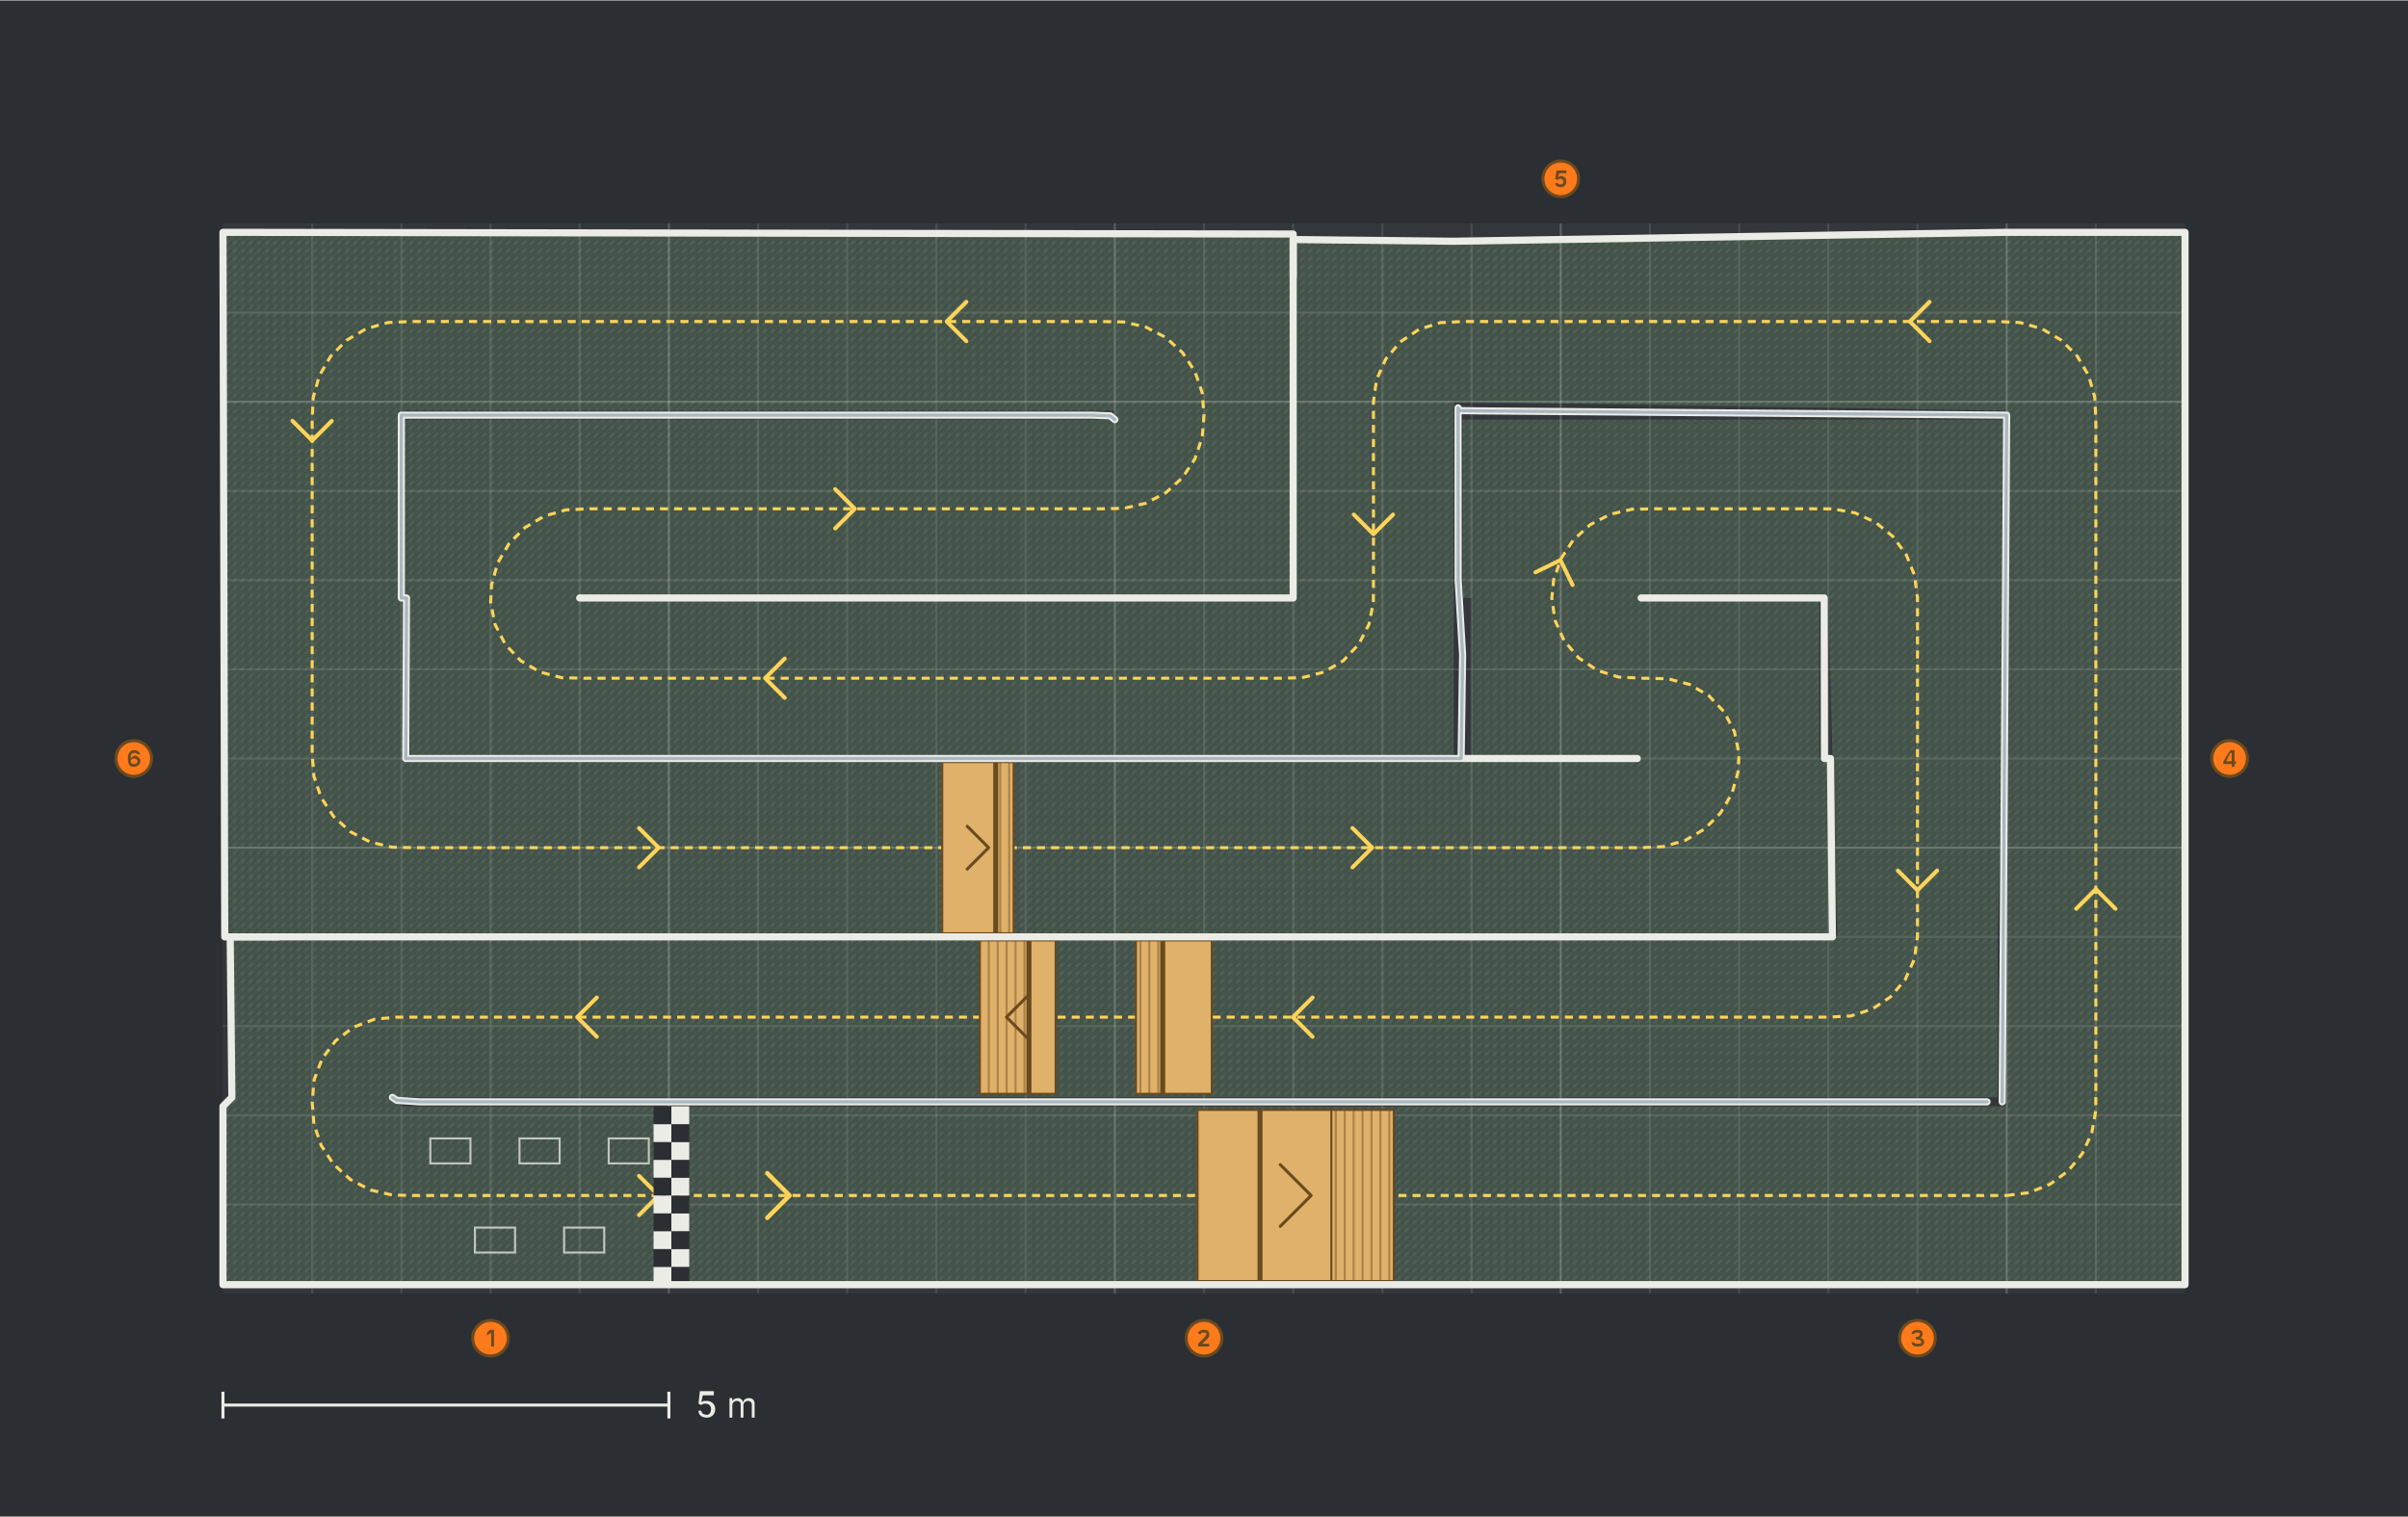
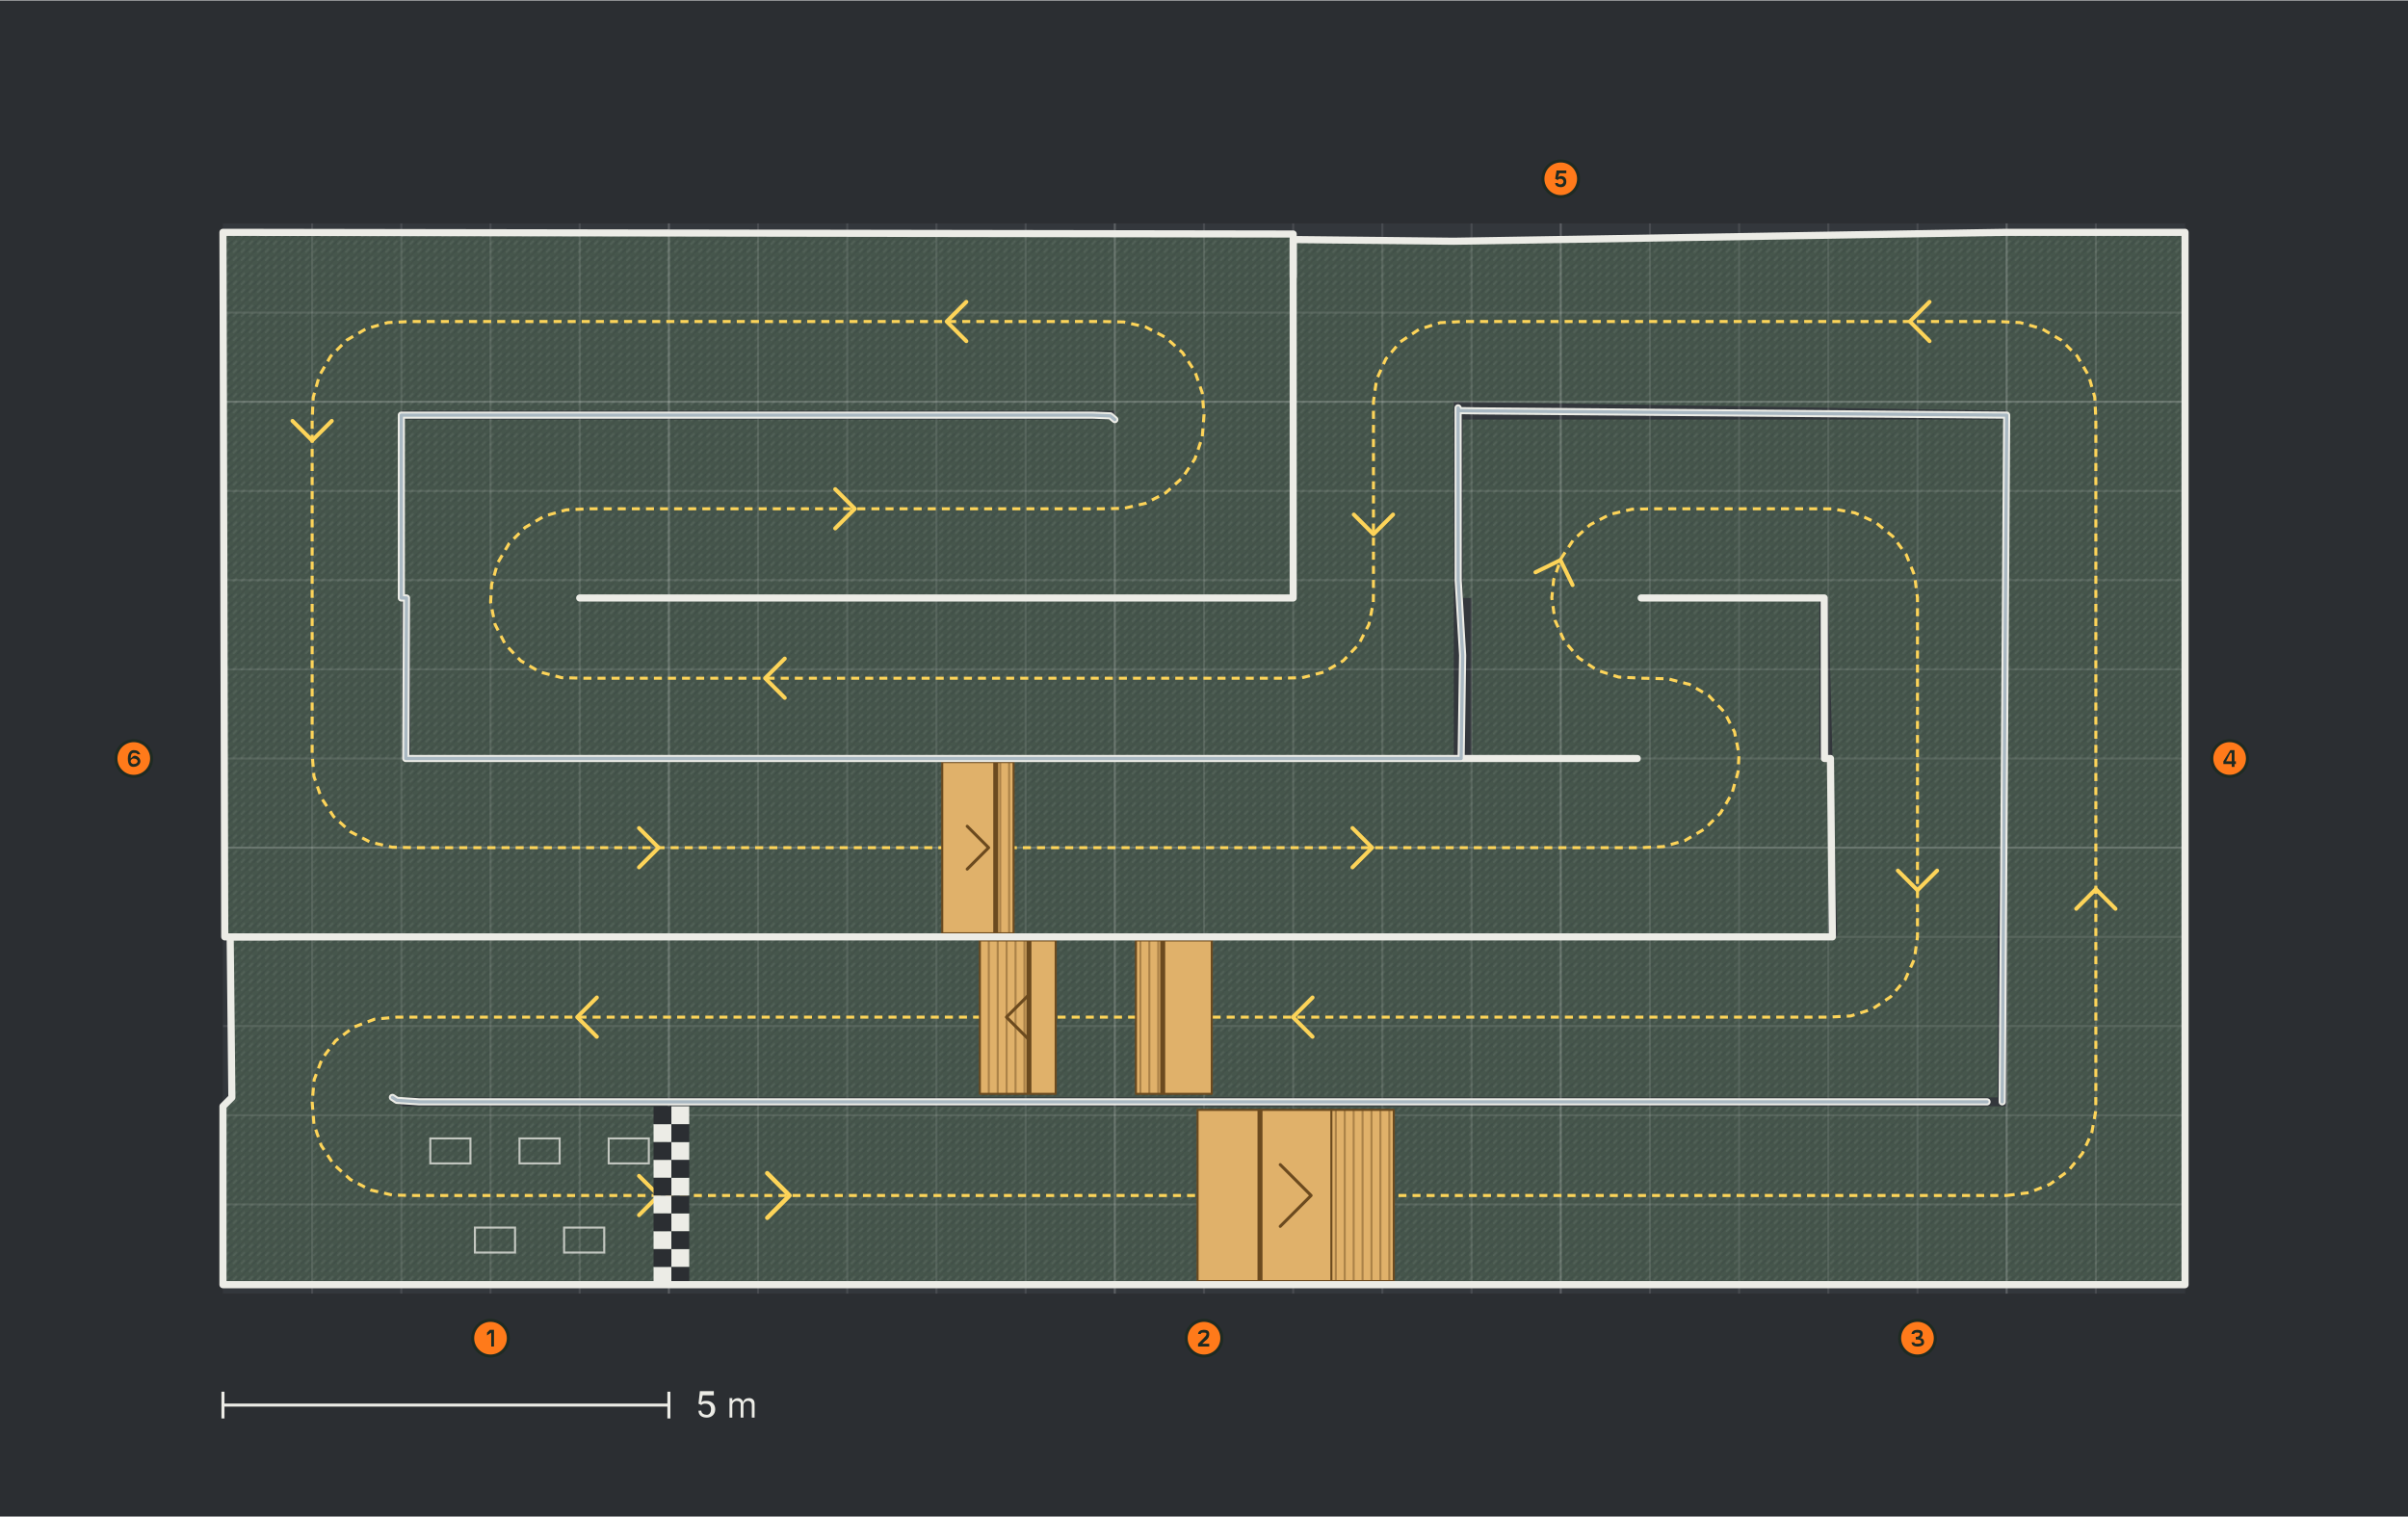
<svg xmlns="http://www.w3.org/2000/svg" width="1200" height="756" viewBox="-13.5 -8.5 27 17">
  <rect class="p-floor" x="-13.5" y="-8.5" width="27" height="17" fill="#2b2e32" />
  <defs>
    <pattern id="plan-carpet-tex" patternUnits="userSpaceOnUse" width="0.09" height="0.09">
      <path d="M0 0.09 L0.045 0.045" stroke="#ecece6" stroke-opacity="0.07" stroke-width="0.02" />
      <path d="M0.045 0.09 L0.09 0.045" stroke="#2b2e32" stroke-opacity="0.16" stroke-width="0.02" />
      <path d="M0 0.045 L0.045 0" stroke="#2b2e32" stroke-opacity="0.12" stroke-width="0.016" />
    </pattern>
    <pattern id="plan-hatch" patternUnits="userSpaceOnUse" width="0.25" height="0.25" patternTransform="rotate(45)">
      <path d="M0 0 L0 0.25" stroke="#2b2e32" stroke-opacity="0.45" stroke-width="0.04" />
    </pattern>
  </defs>
  <rect class="p-area" x="-11" y="-6" width="22" height="12" fill="#33373c" />
  <path class="p-carpet" d="M9 5.9 L11 5.9 L11 -5.9 L1 -5.8 L0.987 -1.8 L-7.1 -1.8 L1 -1.8 L1 -5.9 L-11 -5.9 L-11 2 L7 2 L7 0 L6.9 0 L6.9 -1.8 L4.913 -1.8 L7 -1.8 L7.1 2 L-10.9 2 L-10.9 3.8 L-11 3.9 L-11 5.9 Z M9 3.9 L9 -3.9 L2.8 -4 L2.8 0 L-8.9 0 L-8.9 -1.8 L-9 -1.8 L-9 -3.8 L-1 -3.8 L-1 -3.9 L-9 -3.9 L-8.987 0 L5.1 0 L3 0 L3 -1.8 L2.9 -1.8 L2.9 -3.8 L9 -3.8 L9 -1.8 L8.9 2 L8.9 3.8 L-9.1 3.8 L-9 3.9 Z" fill="#46564c" fill-rule="evenodd" />
  <path class="p-carpet-tex" d="M9 5.9 L11 5.9 L11 -5.9 L1 -5.8 L0.987 -1.8 L-7.1 -1.8 L1 -1.8 L1 -5.9 L-11 -5.9 L-11 2 L7 2 L7 0 L6.9 0 L6.9 -1.8 L4.913 -1.8 L7 -1.8 L7.1 2 L-10.9 2 L-10.9 3.8 L-11 3.9 L-11 5.9 Z M9 3.9 L9 -3.9 L2.8 -4 L2.8 0 L-8.9 0 L-8.9 -1.8 L-9 -1.8 L-9 -3.8 L-1 -3.8 L-1 -3.9 L-9 -3.9 L-8.987 0 L5.1 0 L3 0 L3 -1.8 L2.9 -1.8 L2.9 -3.8 L9 -3.8 L9 -1.8 L8.9 2 L8.9 3.8 L-9.1 3.8 L-9 3.9 Z" fill="url(#plan-carpet-tex)" fill-rule="evenodd" />
  <path class="p-grid" d="M-10 -6 V6" stroke="#ffffff1a" stroke-width="0.023" />
  <path class="p-grid" d="M-9 -6 V6" stroke="#ffffff1a" stroke-width="0.023" />
  <path class="p-grid" d="M-8 -6 V6" stroke="#ffffff1a" stroke-width="0.023" />
  <path class="p-grid" d="M-7 -6 V6" stroke="#ffffff1a" stroke-width="0.023" />
  <path class="p-grid" d="M-5 -6 V6" stroke="#ffffff1a" stroke-width="0.023" />
  <path class="p-grid" d="M-4 -6 V6" stroke="#ffffff1a" stroke-width="0.023" />
  <path class="p-grid" d="M-3 -6 V6" stroke="#ffffff1a" stroke-width="0.023" />
  <path class="p-grid" d="M-2 -6 V6" stroke="#ffffff1a" stroke-width="0.023" />
  <path class="p-grid" d="M0 -6 V6" stroke="#ffffff1a" stroke-width="0.023" />
  <path class="p-grid" d="M1 -6 V6" stroke="#ffffff1a" stroke-width="0.023" />
  <path class="p-grid" d="M2 -6 V6" stroke="#ffffff1a" stroke-width="0.023" />
  <path class="p-grid" d="M3 -6 V6" stroke="#ffffff1a" stroke-width="0.023" />
  <path class="p-grid" d="M5 -6 V6" stroke="#ffffff1a" stroke-width="0.023" />
  <path class="p-grid" d="M6 -6 V6" stroke="#ffffff1a" stroke-width="0.023" />
  <path class="p-grid" d="M7 -6 V6" stroke="#ffffff1a" stroke-width="0.023" />
  <path class="p-grid" d="M8 -6 V6" stroke="#ffffff1a" stroke-width="0.023" />
  <path class="p-grid" d="M10 -6 V6" stroke="#ffffff1a" stroke-width="0.023" />
  <path class="p-grid" d="M-11 5 H11" stroke="#ffffff1a" stroke-width="0.023" />
  <path class="p-grid" d="M-11 4 H11" stroke="#ffffff1a" stroke-width="0.023" />
  <path class="p-grid" d="M-11 3 H11" stroke="#ffffff1a" stroke-width="0.023" />
  <path class="p-grid" d="M-11 2 H11" stroke="#ffffff1a" stroke-width="0.023" />
  <path class="p-grid" d="M-11 0 H11" stroke="#ffffff1a" stroke-width="0.023" />
  <path class="p-grid" d="M-11 -1 H11" stroke="#ffffff1a" stroke-width="0.023" />
  <path class="p-grid" d="M-11 -2 H11" stroke="#ffffff1a" stroke-width="0.023" />
  <path class="p-grid" d="M-11 -3 H11" stroke="#ffffff1a" stroke-width="0.023" />
  <path class="p-grid" d="M-11 -5 H11" stroke="#ffffff1a" stroke-width="0.023" />
  <path class="p-grid-major" d="M-6 -6 V6" stroke="#ffffff33" stroke-width="0.023" />
  <path class="p-grid-major" d="M-1 -6 V6" stroke="#ffffff33" stroke-width="0.023" />
  <path class="p-grid-major" d="M4 -6 V6" stroke="#ffffff33" stroke-width="0.023" />
  <path class="p-grid-major" d="M9 -6 V6" stroke="#ffffff33" stroke-width="0.023" />
  <path class="p-grid-major" d="M-11 1 H11" stroke="#ffffff33" stroke-width="0.023" />
  <path class="p-grid-major" d="M-11 -4 H11" stroke="#ffffff33" stroke-width="0.023" />
  <path class="p-line" d="M9 4.9 L9.251 4.868 L9.485 4.774 L9.689 4.625 L9.849 4.429 L9.954 4.199 L9.999 3.951 L10 3.7 L10 3.45 L10 3.2 L10 2.95 L10 2.7 L10 2.45 L10 2.2 L10 1.95 L10 1.7 L10 1.45 L10 1.2 L10 0.95 L10 0.7 L10 0.45 L10 0.2 L10 -0.05 L10 -0.3 L10 -0.55 L10 -0.8 L10 -1.05 L10 -1.3 L10 -1.55 L10 -1.8 L10 -2.05 L10 -2.3 L10 -2.55 L10 -2.8 L10 -3.05 L10 -3.3 L10 -3.55 L10 -3.8 L9.988 -4.051 L9.919 -4.294 L9.791 -4.512 L9.612 -4.691 L9.394 -4.819 L9.151 -4.888 L8.9 -4.9 L8.65 -4.9 L8.4 -4.9 L8.15 -4.9 L7.9 -4.9 L7.65 -4.9 L7.4 -4.9 L7.15 -4.9 L6.9 -4.9 L6.65 -4.9 L6.4 -4.9 L6.15 -4.9 L5.9 -4.9 L5.65 -4.9 L5.4 -4.9 L5.15 -4.9 L4.9 -4.9 L4.65 -4.9 L4.4 -4.9 L4.15 -4.9 L3.9 -4.9 L3.65 -4.9 L3.4 -4.9 L3.15 -4.9 L2.9 -4.9 L2.649 -4.887 L2.41 -4.811 L2.2 -4.671 L2.038 -4.479 L1.935 -4.249 L1.9 -4 L1.9 -3.75 L1.9 -3.5 L1.9 -3.25 L1.9 -3 L1.9 -2.75 L1.9 -2.5 L1.9 -2.25 L1.9 -2 L1.899 -1.75 L1.849 -1.503 L1.734 -1.279 L1.561 -1.096 L1.344 -0.969 L1.101 -0.906 L0.849 -0.9 L0.598 -0.9 L0.346 -0.9 L0.094 -0.9 L-0.157 -0.9 L-0.409 -0.9 L-0.66 -0.9 L-0.912 -0.9 L-1.163 -0.9 L-1.415 -0.9 L-1.666 -0.9 L-1.918 -0.9 L-2.17 -0.9 L-2.421 -0.9 L-2.673 -0.9 L-2.924 -0.9 L-3.176 -0.9 L-3.427 -0.9 L-3.679 -0.9 L-3.93 -0.9 L-4.182 -0.9 L-4.434 -0.9 L-4.685 -0.9 L-4.937 -0.9 L-5.188 -0.9 L-5.44 -0.9 L-5.691 -0.9 L-5.943 -0.9 L-6.194 -0.9 L-6.446 -0.9 L-6.698 -0.9 L-6.949 -0.9 L-7.201 -0.906 L-7.444 -0.969 L-7.661 -1.096 L-7.834 -1.279 L-7.949 -1.503 L-7.999 -1.75 L-7.988 -1.951 L-7.919 -2.194 L-7.791 -2.412 L-7.612 -2.591 L-7.394 -2.719 L-7.151 -2.788 L-6.9 -2.8 L-6.65 -2.8 L-6.4 -2.8 L-6.15 -2.8 L-5.9 -2.8 L-5.65 -2.8 L-5.4 -2.8 L-5.15 -2.8 L-4.9 -2.8 L-4.65 -2.8 L-4.4 -2.8 L-4.15 -2.8 L-3.9 -2.8 L-3.65 -2.8 L-3.4 -2.8 L-3.15 -2.8 L-2.9 -2.8 L-2.65 -2.8 L-2.4 -2.8 L-2.15 -2.8 L-1.9 -2.8 L-1.65 -2.8 L-1.4 -2.8 L-1.15 -2.8 L-0.899 -2.805 L-0.653 -2.862 L-0.429 -2.979 L-0.241 -3.149 L-0.102 -3.36 L-0.02 -3.599 L0 -3.85 L-0.02 -4.101 L-0.102 -4.34 L-0.241 -4.551 L-0.429 -4.721 L-0.653 -4.838 L-0.899 -4.895 L-1.15 -4.9 L-1.4 -4.9 L-1.65 -4.9 L-1.9 -4.9 L-2.15 -4.9 L-2.4 -4.9 L-2.65 -4.9 L-2.9 -4.9 L-3.15 -4.9 L-3.4 -4.9 L-3.65 -4.9 L-3.9 -4.9 L-4.15 -4.9 L-4.4 -4.9 L-4.65 -4.9 L-4.9 -4.9 L-5.15 -4.9 L-5.4 -4.9 L-5.65 -4.9 L-5.9 -4.9 L-6.15 -4.9 L-6.4 -4.9 L-6.65 -4.9 L-6.9 -4.9 L-7.15 -4.9 L-7.4 -4.9 L-7.65 -4.9 L-7.9 -4.9 L-8.15 -4.9 L-8.4 -4.9 L-8.65 -4.9 L-8.9 -4.9 L-9.151 -4.888 L-9.394 -4.819 L-9.612 -4.691 L-9.791 -4.512 L-9.919 -4.294 L-9.988 -4.051 L-10 -3.8 L-10 -3.55 L-10 -3.3 L-10 -3.05 L-10 -2.8 L-10 -2.55 L-10 -2.3 L-10 -2.05 L-10 -1.8 L-10 -1.55 L-10 -1.3 L-10 -1.05 L-10 -0.8 L-10 -0.55 L-10 -0.3 L-10 -0.05 L-9.98 0.201 L-9.898 0.44 L-9.759 0.651 L-9.571 0.821 L-9.347 0.938 L-9.101 0.995 L-8.85 1 L-8.6 1 L-8.35 1 L-8.1 1 L-7.85 1 L-7.6 1 L-7.35 1 L-7.1 1 L-6.85 1 L-6.6 1 L-6.35 1 L-6.1 1 L-5.85 1 L-5.6 1 L-5.35 1 L-5.1 1 L-4.85 1 L-4.6 1 L-4.35 1 L-4.1 1 L-3.85 1 L-3.6 1 L-3.35 1 L-3.1 1 L-2.85 1 L-2.6 1 L-2.35 1 L-2.1 1 L-1.85 1 L-1.6 1 L-1.35 1 L-1.1 1 L-0.85 1 L-0.6 1 L-0.35 1 L-0.1 1 L0.15 1 L0.4 1 L0.65 1 L0.9 1 L1.15 1 L1.4 1 L1.65 1 L1.9 1 L2.15 1 L2.4 1 L2.65 1 L2.9 1 L3.15 1 L3.4 1 L3.65 1 L3.9 1 L4.15 1 L4.4 1 L4.65 1 L4.9 1 L5.151 0.988 L5.394 0.919 L5.612 0.791 L5.791 0.612 L5.919 0.394 L5.988 0.151 L5.999 -0.05 L5.949 -0.297 L5.834 -0.521 L5.661 -0.704 L5.444 -0.831 L5.201 -0.894 L4.92 -0.9 L4.649 -0.913 L4.41 -0.989 L4.2 -1.129 L4.038 -1.321 L3.935 -1.551 L3.9 -1.8 L3.92 -2.001 L4.002 -2.24 L4.141 -2.451 L4.329 -2.621 L4.553 -2.738 L4.799 -2.795 L5.05 -2.8 L5.3 -2.8 L5.55 -2.8 L5.8 -2.8 L6.05 -2.8 L6.3 -2.8 L6.55 -2.8 L6.8 -2.8 L7.051 -2.799 L7.299 -2.754 L7.529 -2.649 L7.725 -2.489 L7.874 -2.285 L7.968 -2.051 L8 -1.8 L8 -1.547 L8 -1.293 L8 -1.04 L8 -0.787 L8 -0.533 L8 -0.28 L8 -0.027 L8 0.227 L8 0.48 L8 0.733 L8 0.987 L8 1.24 L8 1.493 L8 1.747 L8 2 L7.965 2.249 L7.862 2.479 L7.7 2.671 L7.49 2.811 L7.251 2.887 L7 2.9 L6.749 2.9 L6.498 2.9 L6.247 2.9 L5.997 2.9 L5.746 2.9 L5.495 2.9 L5.244 2.9 L4.993 2.9 L4.743 2.9 L4.492 2.9 L4.241 2.9 L3.99 2.9 L3.74 2.9 L3.489 2.9 L3.238 2.9 L2.987 2.9 L2.737 2.9 L2.486 2.9 L2.235 2.9 L1.984 2.9 L1.733 2.9 L1.483 2.9 L1.232 2.9 L0.981 2.9 L0.73 2.9 L0.48 2.9 L0.229 2.9 L-0.022 2.9 L-0.273 2.9 L-0.524 2.9 L-0.774 2.9 L-1.025 2.9 L-1.276 2.9 L-1.527 2.9 L-1.777 2.9 L-2.028 2.9 L-2.279 2.9 L-2.53 2.9 L-2.78 2.9 L-3.031 2.9 L-3.282 2.9 L-3.533 2.9 L-3.784 2.9 L-4.034 2.9 L-4.285 2.9 L-4.536 2.9 L-4.787 2.9 L-5.037 2.9 L-5.288 2.9 L-5.539 2.9 L-5.79 2.9 L-6.041 2.9 L-6.291 2.9 L-6.542 2.9 L-6.793 2.9 L-7.044 2.9 L-7.294 2.9 L-7.545 2.9 L-7.796 2.9 L-8.047 2.9 L-8.298 2.9 L-8.548 2.9 L-8.799 2.9 L-9.05 2.9 L-9.3 2.923 L-9.535 3.012 L-9.736 3.164 L-9.888 3.365 L-9.977 3.6 L-10 3.85 L-9.98 4.101 L-9.898 4.34 L-9.759 4.551 L-9.571 4.721 L-9.347 4.838 L-9.101 4.895 L-8.85 4.9 L-8.6 4.9 L-8.35 4.9 L-8.1 4.9 L-7.85 4.9 L-7.6 4.9 L-7.35 4.9 L-7.1 4.9 L-6.85 4.9 L-6.6 4.9 L-6.35 4.9 L-6.1 4.9 L-5.85 4.9 L-5.6 4.9 L-5.35 4.9 L-5.1 4.9 L-4.85 4.9 L-4.6 4.9 L-4.35 4.9 L-4.1 4.9 L-3.85 4.9 L-3.6 4.9 L-3.35 4.9 L-3.1 4.9 L-2.85 4.9 L-2.6 4.9 L-2.35 4.9 L-2.1 4.9 L-1.85 4.9 L-1.6 4.9 L-1.35 4.9 L-1.1 4.9 L-0.85 4.9 L-0.6 4.9 L-0.35 4.9 L-0.1 4.9 L0.15 4.9 L0.4 4.9 L0.65 4.9 L0.9 4.9 L1.15 4.9 L1.4 4.9 L1.65 4.9 L1.9 4.9 L2.15 4.9 L2.4 4.9 L2.65 4.9 L2.9 4.9 L3.15 4.9 L3.4 4.9 L3.65 4.9 L3.9 4.9 L4.15 4.9 L4.4 4.9 L4.65 4.9 L4.9 4.9 L5.15 4.9 L5.4 4.9 L5.65 4.9 L5.9 4.9 L6.15 4.9 L6.4 4.9 L6.65 4.9 L6.9 4.9 L7.15 4.9 L7.4 4.9 L7.65 4.9 L7.9 4.9 L8.15 4.9 L8.4 4.9 L8.65 4.9 L8.9 4.9 Z" fill="none" stroke="#fdd459" stroke-width="0.034" stroke-dasharray="0.09 0.068" stroke-linejoin="round" />
  <path class="p-arrow" d="M10.22 1.685 L10 1.465 L9.78 1.685" fill="none" stroke="#fdd459" stroke-width="0.045" stroke-linecap="round" stroke-linejoin="round" />
  <path class="p-arrow" d="M8.135 -5.12 L7.915 -4.9 L8.135 -4.68" fill="none" stroke="#fdd459" stroke-width="0.045" stroke-linecap="round" stroke-linejoin="round" />
  <path class="p-arrow" d="M1.68 -2.735 L1.9 -2.515 L2.12 -2.735" fill="none" stroke="#fdd459" stroke-width="0.045" stroke-linecap="round" stroke-linejoin="round" />
  <path class="p-arrow" d="M-4.701 -1.12 L-4.921 -0.9 L-4.701 -0.68" fill="none" stroke="#fdd459" stroke-width="0.045" stroke-linecap="round" stroke-linejoin="round" />
  <path class="p-arrow" d="M-4.135 -2.58 L-3.915 -2.8 L-4.135 -3.02" fill="none" stroke="#fdd459" stroke-width="0.045" stroke-linecap="round" stroke-linejoin="round" />
  <path class="p-arrow" d="M-2.665 -5.12 L-2.885 -4.9 L-2.665 -4.68" fill="none" stroke="#fdd459" stroke-width="0.045" stroke-linecap="round" stroke-linejoin="round" />
  <path class="p-arrow" d="M-10.22 -3.785 L-10 -3.565 L-9.78 -3.785" fill="none" stroke="#fdd459" stroke-width="0.045" stroke-linecap="round" stroke-linejoin="round" />
  <path class="p-arrow" d="M-6.335 1.22 L-6.115 1 L-6.335 0.78" fill="none" stroke="#fdd459" stroke-width="0.045" stroke-linecap="round" stroke-linejoin="round" />
  <path class="p-arrow" d="M1.665 1.22 L1.885 1 L1.665 0.78" fill="none" stroke="#fdd459" stroke-width="0.045" stroke-linecap="round" stroke-linejoin="round" />
  <path class="p-arrow" d="M4.133 -1.945 L3.997 -2.225 L3.717 -2.088" fill="none" stroke="#fdd459" stroke-width="0.045" stroke-linecap="round" stroke-linejoin="round" />
  <path class="p-arrow" d="M7.78 1.257 L8 1.477 L8.22 1.257" fill="none" stroke="#fdd459" stroke-width="0.045" stroke-linecap="round" stroke-linejoin="round" />
  <path class="p-arrow" d="M1.217 2.68 L0.997 2.9 L1.217 3.12" fill="none" stroke="#fdd459" stroke-width="0.045" stroke-linecap="round" stroke-linejoin="round" />
  <path class="p-arrow" d="M-6.808 2.68 L-7.028 2.9 L-6.808 3.12" fill="none" stroke="#fdd459" stroke-width="0.045" stroke-linecap="round" stroke-linejoin="round" />
  <path class="p-arrow" d="M-6.335 5.12 L-6.115 4.9 L-6.335 4.68" fill="none" stroke="#fdd459" stroke-width="0.045" stroke-linecap="round" stroke-linejoin="round" />
  <path class="p-arrow" d="M1.665 5.12 L1.885 4.9 L1.665 4.68" fill="none" stroke="#fdd459" stroke-width="0.045" stroke-linecap="round" stroke-linejoin="round" />
  <g class="p-start">
    <path class="p-start-a" d="M-6.172 5.9 L-5.972 5.9 L-5.972 5.7 L-6.172 5.7 Z" fill="#ecece6" />
    <path class="p-start-b" d="M-6.172 5.7 L-5.972 5.7 L-5.972 5.5 L-6.172 5.5 Z" fill="#2b2e32" />
    <path class="p-start-a" d="M-6.172 5.5 L-5.972 5.5 L-5.972 5.3 L-6.172 5.3 Z" fill="#ecece6" />
    <path class="p-start-b" d="M-6.172 5.3 L-5.972 5.3 L-5.972 5.1 L-6.172 5.1 Z" fill="#2b2e32" />
    <path class="p-start-a" d="M-6.172 5.1 L-5.972 5.1 L-5.972 4.9 L-6.172 4.9 Z" fill="#ecece6" />
    <path class="p-start-b" d="M-6.172 4.9 L-5.972 4.9 L-5.972 4.7 L-6.172 4.7 Z" fill="#2b2e32" />
    <path class="p-start-a" d="M-6.172 4.7 L-5.972 4.7 L-5.972 4.5 L-6.172 4.5 Z" fill="#ecece6" />
    <path class="p-start-b" d="M-6.172 4.5 L-5.972 4.5 L-5.972 4.3 L-6.172 4.3 Z" fill="#2b2e32" />
    <path class="p-start-a" d="M-6.172 4.3 L-5.972 4.3 L-5.972 4.1 L-6.172 4.1 Z" fill="#ecece6" />
    <path class="p-start-b" d="M-6.172 4.1 L-5.972 4.1 L-5.972 3.9 L-6.172 3.9 Z" fill="#2b2e32" />
    <path class="p-start-b" d="M-5.972 5.9 L-5.772 5.9 L-5.772 5.7 L-5.972 5.7 Z" fill="#2b2e32" />
    <path class="p-start-a" d="M-5.972 5.7 L-5.772 5.7 L-5.772 5.5 L-5.972 5.5 Z" fill="#ecece6" />
    <path class="p-start-b" d="M-5.972 5.5 L-5.772 5.5 L-5.772 5.3 L-5.972 5.3 Z" fill="#2b2e32" />
    <path class="p-start-a" d="M-5.972 5.3 L-5.772 5.3 L-5.772 5.1 L-5.972 5.1 Z" fill="#ecece6" />
    <path class="p-start-b" d="M-5.972 5.1 L-5.772 5.1 L-5.772 4.9 L-5.972 4.9 Z" fill="#2b2e32" />
    <path class="p-start-a" d="M-5.972 4.9 L-5.772 4.9 L-5.772 4.7 L-5.972 4.7 Z" fill="#ecece6" />
    <path class="p-start-b" d="M-5.972 4.7 L-5.772 4.7 L-5.772 4.5 L-5.972 4.5 Z" fill="#2b2e32" />
    <path class="p-start-a" d="M-5.972 4.5 L-5.772 4.5 L-5.772 4.3 L-5.972 4.3 Z" fill="#ecece6" />
    <path class="p-start-b" d="M-5.972 4.3 L-5.772 4.3 L-5.772 4.1 L-5.972 4.1 Z" fill="#2b2e32" />
    <path class="p-start-a" d="M-5.972 4.1 L-5.772 4.1 L-5.772 3.9 L-5.972 3.9 Z" fill="#ecece6" />
    <rect class="p-gridbox" transform="translate(-6.45 4.4) rotate(0)" x="-0.225" y="-0.14" width="0.45" height="0.28" fill="none" stroke="#ecece6" stroke-opacity="0.75" stroke-width="0.023" />
    <rect class="p-gridbox" transform="translate(-6.95 5.4) rotate(0)" x="-0.225" y="-0.14" width="0.45" height="0.28" fill="none" stroke="#ecece6" stroke-opacity="0.75" stroke-width="0.023" />
    <rect class="p-gridbox" transform="translate(-7.45 4.4) rotate(0)" x="-0.225" y="-0.14" width="0.45" height="0.28" fill="none" stroke="#ecece6" stroke-opacity="0.75" stroke-width="0.023" />
    <rect class="p-gridbox" transform="translate(-7.95 5.4) rotate(0)" x="-0.225" y="-0.14" width="0.45" height="0.28" fill="none" stroke="#ecece6" stroke-opacity="0.75" stroke-width="0.023" />
    <rect class="p-gridbox" transform="translate(-8.45 4.4) rotate(0)" x="-0.225" y="-0.14" width="0.45" height="0.28" fill="none" stroke="#ecece6" stroke-opacity="0.75" stroke-width="0.023" />
    <path class="p-start-dir" d="M-4.897 5.15 L-4.647 4.9 L-4.897 4.65" fill="none" stroke="#fdd459" stroke-width="0.05" stroke-linecap="round" stroke-linejoin="round" />
  </g>
  <g class="p-jump" data-type="tabletop">
    <path class="p-jump-body" d="M-0.072 5.86 L2.128 5.86 L2.128 3.94 L-0.072 3.94 Z" fill="#e0b16a" stroke="#6b4a1f" stroke-width="0.023" stroke-linejoin="round" />
    <path class="p-jump-hatch" d="M1.478 5.86 L1.478 3.94 M1.578 5.86 L1.578 3.94 M1.678 5.86 L1.678 3.94 M1.778 5.86 L1.778 3.94 M1.878 5.86 L1.878 3.94 M1.978 5.86 L1.978 3.94 M2.078 5.86 L2.078 3.94" stroke="#6b4a1f" stroke-opacity="0.45" stroke-width="0.023" fill="none" />
    <path class="p-jump-edge" d="M1.428 5.86 L1.428 3.94" stroke="#6b4a1f" stroke-width="0.023" fill="none" />
    <path class="p-jump-takeoff" d="M0.628 5.86 L0.628 3.94" stroke="#6b4a1f" stroke-width="0.056" stroke-linecap="butt" fill="none" />
    <path class="p-jump-dir" d="M0.855 5.246 L1.201 4.9 L0.855 4.554" stroke="#6b4a1f" stroke-width="0.034" stroke-linecap="round" stroke-linejoin="round" fill="none" />
  </g>
  <g class="p-jump" data-type="double">
    <path class="p-jump-body" d="M0.087 2.04 L-0.763 2.04 L-0.763 3.76 L0.087 3.76 Z" fill="#e0b16a" stroke="#6b4a1f" stroke-width="0.023" stroke-linejoin="round" />
    <path class="p-jump-body" d="M-1.663 2.04 L-2.513 2.04 L-2.513 3.76 L-1.663 3.76 Z" fill="#e0b16a" stroke="#6b4a1f" stroke-width="0.023" stroke-linejoin="round" />
    <path class="p-jump-hatch" d="M-0.513 2.04 L-0.513 3.76 M-0.613 2.04 L-0.613 3.76 M-0.713 2.04 L-0.713 3.76 M-2.013 2.04 L-2.013 3.76 M-2.113 2.04 L-2.113 3.76 M-2.213 2.04 L-2.213 3.76 M-2.313 2.04 L-2.313 3.76 M-2.413 2.04 L-2.413 3.76" stroke="#6b4a1f" stroke-opacity="0.45" stroke-width="0.023" fill="none" />
    <path class="p-jump-takeoff" d="M-0.463 2.04 L-0.463 3.76" stroke="#6b4a1f" stroke-width="0.056" stroke-linecap="butt" fill="none" />
    <path class="p-jump-takeoff" d="M-1.963 2.04 L-1.963 3.76" stroke="#6b4a1f" stroke-width="0.056" stroke-linecap="butt" fill="none" />
    <path class="p-jump-dir" d="M-1.96 2.645 L-2.215 2.9 L-1.96 3.155" stroke="#6b4a1f" stroke-width="0.034" stroke-linecap="round" stroke-linejoin="round" fill="none" />
  </g>
  <g class="p-jump" data-type="kicker">
    <path class="p-jump-body" d="M-2.935 1.96 L-2.135 1.96 L-2.135 0.04 L-2.935 0.04 Z" fill="#e0b16a" stroke="#6b4a1f" stroke-width="0.023" stroke-linejoin="round" />
    <path class="p-jump-hatch" d="M-2.285 1.96 L-2.285 0.04 M-2.185 1.96 L-2.185 0.04" stroke="#6b4a1f" stroke-opacity="0.45" stroke-width="0.023" fill="none" />
    <path class="p-jump-takeoff" d="M-2.335 1.96 L-2.335 0.04" stroke="#6b4a1f" stroke-width="0.056" stroke-linecap="butt" fill="none" />
    <path class="p-jump-dir" d="M-2.655 1.24 L-2.415 1 L-2.655 0.76" stroke="#6b4a1f" stroke-width="0.034" stroke-linecap="round" stroke-linejoin="round" fill="none" />
  </g>
  <path class="p-pipe" d="M1 -5.4 L1 -5.881 L-11 -5.9 L-10.98 2 L7.046 2 L7.024 0 L6.957 0 L6.954 -1.8 L4.902 -1.8" fill="none" stroke="#ecece6" stroke-width="0.08" stroke-linejoin="round" stroke-linecap="round" />
  <path class="p-pipe" d="M-10.386 2 L-10.919 2 L-10.9 3.8 L-11 3.9 L-11 5.9 L11 5.9 L11 -5.9 L9 -5.9 L2.8 -5.8 L1 -5.819 L1 -1.8 L-7 -1.8" fill="none" stroke="#ecece6" stroke-width="0.08" stroke-linejoin="round" stroke-linecap="round" />
  <path class="p-pipe" d="M2.906 0 L4.858 0" fill="none" stroke="#ecece6" stroke-width="0.08" stroke-linejoin="round" stroke-linecap="round" />
  <path class="p-pipe" d="M8.78 3.85 L-8.799 3.85 L-9.05 3.833 L-9.1 3.8" fill="none" stroke="#ecece6" stroke-width="0.08" stroke-linejoin="round" stroke-linecap="round" />
  <path class="p-shared" d="M8.78 3.85 L-8.799 3.85 L-9.05 3.833 L-9.1 3.8" fill="none" stroke="#a9b8c2" stroke-width="0.036" stroke-linejoin="round" stroke-linecap="round" />
  <path class="p-pipe" d="M8.95 3.85 L9 -3.85 L3.053 -3.898 L2.862 -3.901 L2.849 -3.932 L2.85 -2 L2.9 -1.157 L2.883 0 L-8.95 0 L-8.942 -1.8 L-9 -1.8 L-9 -3.85 L-1.25 -3.85 L-1.05 -3.842 L-1 -3.8" fill="none" stroke="#ecece6" stroke-width="0.08" stroke-linejoin="round" stroke-linecap="round" />
  <path class="p-shared" d="M8.95 3.85 L9 -3.85 L3.053 -3.898 L2.862 -3.901 L2.849 -3.932 L2.85 -2 L2.9 -1.157 L2.883 0 L-8.95 0 L-8.942 -1.8 L-9 -1.8 L-9 -3.85 L-1.25 -3.85 L-1.05 -3.842 L-1 -3.8" fill="none" stroke="#a9b8c2" stroke-width="0.036" stroke-linejoin="round" stroke-linecap="round" />
  <g class="p-marshal">
-     <circle cx="-8" cy="6.5" r="0.2" fill="#ff7a1a" stroke="#6b4a1f" stroke-width="0.034" />
-     <text class="p-marshal-number" x="-8" y="6.5" dy="0.35em" text-anchor="middle" font-size="0.26" font-weight="600" font-family="Inter, 'DejaVu Sans', sans-serif" fill="#6b4a1f">1</text>
+     <circle cx="-8" cy="6.5" r="0.2" fill="#ff7a1a" stroke="#1e2a22" stroke-width="0.034" />
+     <text class="p-marshal-number" x="-8" y="6.5" dy="0.35em" text-anchor="middle" font-size="0.26" font-weight="600" font-family="Inter, 'DejaVu Sans', sans-serif" fill="#1e2a22">1</text>
  </g>
  <g class="p-marshal">
-     <circle cx="0" cy="6.5" r="0.2" fill="#ff7a1a" stroke="#6b4a1f" stroke-width="0.034" />
-     <text class="p-marshal-number" x="0" y="6.5" dy="0.35em" text-anchor="middle" font-size="0.26" font-weight="600" font-family="Inter, 'DejaVu Sans', sans-serif" fill="#6b4a1f">2</text>
+     <circle cx="0" cy="6.5" r="0.2" fill="#ff7a1a" stroke="#1e2a22" stroke-width="0.034" />
+     <text class="p-marshal-number" x="0" y="6.5" dy="0.35em" text-anchor="middle" font-size="0.26" font-weight="600" font-family="Inter, 'DejaVu Sans', sans-serif" fill="#1e2a22">2</text>
  </g>
  <g class="p-marshal">
-     <circle cx="8" cy="6.5" r="0.2" fill="#ff7a1a" stroke="#6b4a1f" stroke-width="0.034" />
-     <text class="p-marshal-number" x="8" y="6.5" dy="0.35em" text-anchor="middle" font-size="0.26" font-weight="600" font-family="Inter, 'DejaVu Sans', sans-serif" fill="#6b4a1f">3</text>
+     <circle cx="8" cy="6.5" r="0.2" fill="#ff7a1a" stroke="#1e2a22" stroke-width="0.034" />
+     <text class="p-marshal-number" x="8" y="6.5" dy="0.35em" text-anchor="middle" font-size="0.26" font-weight="600" font-family="Inter, 'DejaVu Sans', sans-serif" fill="#1e2a22">3</text>
  </g>
  <g class="p-marshal">
-     <circle cx="11.5" cy="0" r="0.2" fill="#ff7a1a" stroke="#6b4a1f" stroke-width="0.034" />
-     <text class="p-marshal-number" x="11.5" y="0" dy="0.35em" text-anchor="middle" font-size="0.26" font-weight="600" font-family="Inter, 'DejaVu Sans', sans-serif" fill="#6b4a1f">4</text>
+     <circle cx="11.5" cy="0" r="0.2" fill="#ff7a1a" stroke="#1e2a22" stroke-width="0.034" />
+     <text class="p-marshal-number" x="11.5" y="0" dy="0.35em" text-anchor="middle" font-size="0.26" font-weight="600" font-family="Inter, 'DejaVu Sans', sans-serif" fill="#1e2a22">4</text>
  </g>
  <g class="p-marshal">
-     <circle cx="4" cy="-6.5" r="0.2" fill="#ff7a1a" stroke="#6b4a1f" stroke-width="0.034" />
-     <text class="p-marshal-number" x="4" y="-6.5" dy="0.35em" text-anchor="middle" font-size="0.26" font-weight="600" font-family="Inter, 'DejaVu Sans', sans-serif" fill="#6b4a1f">5</text>
+     <circle cx="4" cy="-6.5" r="0.2" fill="#ff7a1a" stroke="#1e2a22" stroke-width="0.034" />
+     <text class="p-marshal-number" x="4" y="-6.5" dy="0.35em" text-anchor="middle" font-size="0.26" font-weight="600" font-family="Inter, 'DejaVu Sans', sans-serif" fill="#1e2a22">5</text>
  </g>
  <g class="p-marshal">
-     <circle cx="-12" cy="0" r="0.2" fill="#ff7a1a" stroke="#6b4a1f" stroke-width="0.034" />
-     <text class="p-marshal-number" x="-12" y="0" dy="0.35em" text-anchor="middle" font-size="0.26" font-weight="600" font-family="Inter, 'DejaVu Sans', sans-serif" fill="#6b4a1f">6</text>
+     <circle cx="-12" cy="0" r="0.2" fill="#ff7a1a" stroke="#1e2a22" stroke-width="0.034" />
+     <text class="p-marshal-number" x="-12" y="0" dy="0.35em" text-anchor="middle" font-size="0.26" font-weight="600" font-family="Inter, 'DejaVu Sans', sans-serif" fill="#1e2a22">6</text>
  </g>
  <g class="p-scale">
    <path d="M-11 7.25 H-6 M-11 7.1 V7.4 M-6 7.1 V7.4" stroke="#ecece6" stroke-width="0.034" fill="none" />
    <text x="-5.7" y="7.25" dy="0.35em" font-size="0.4" font-family="Inter, 'DejaVu Sans', sans-serif" fill="#ecece6">5 m</text>
  </g>
</svg>
